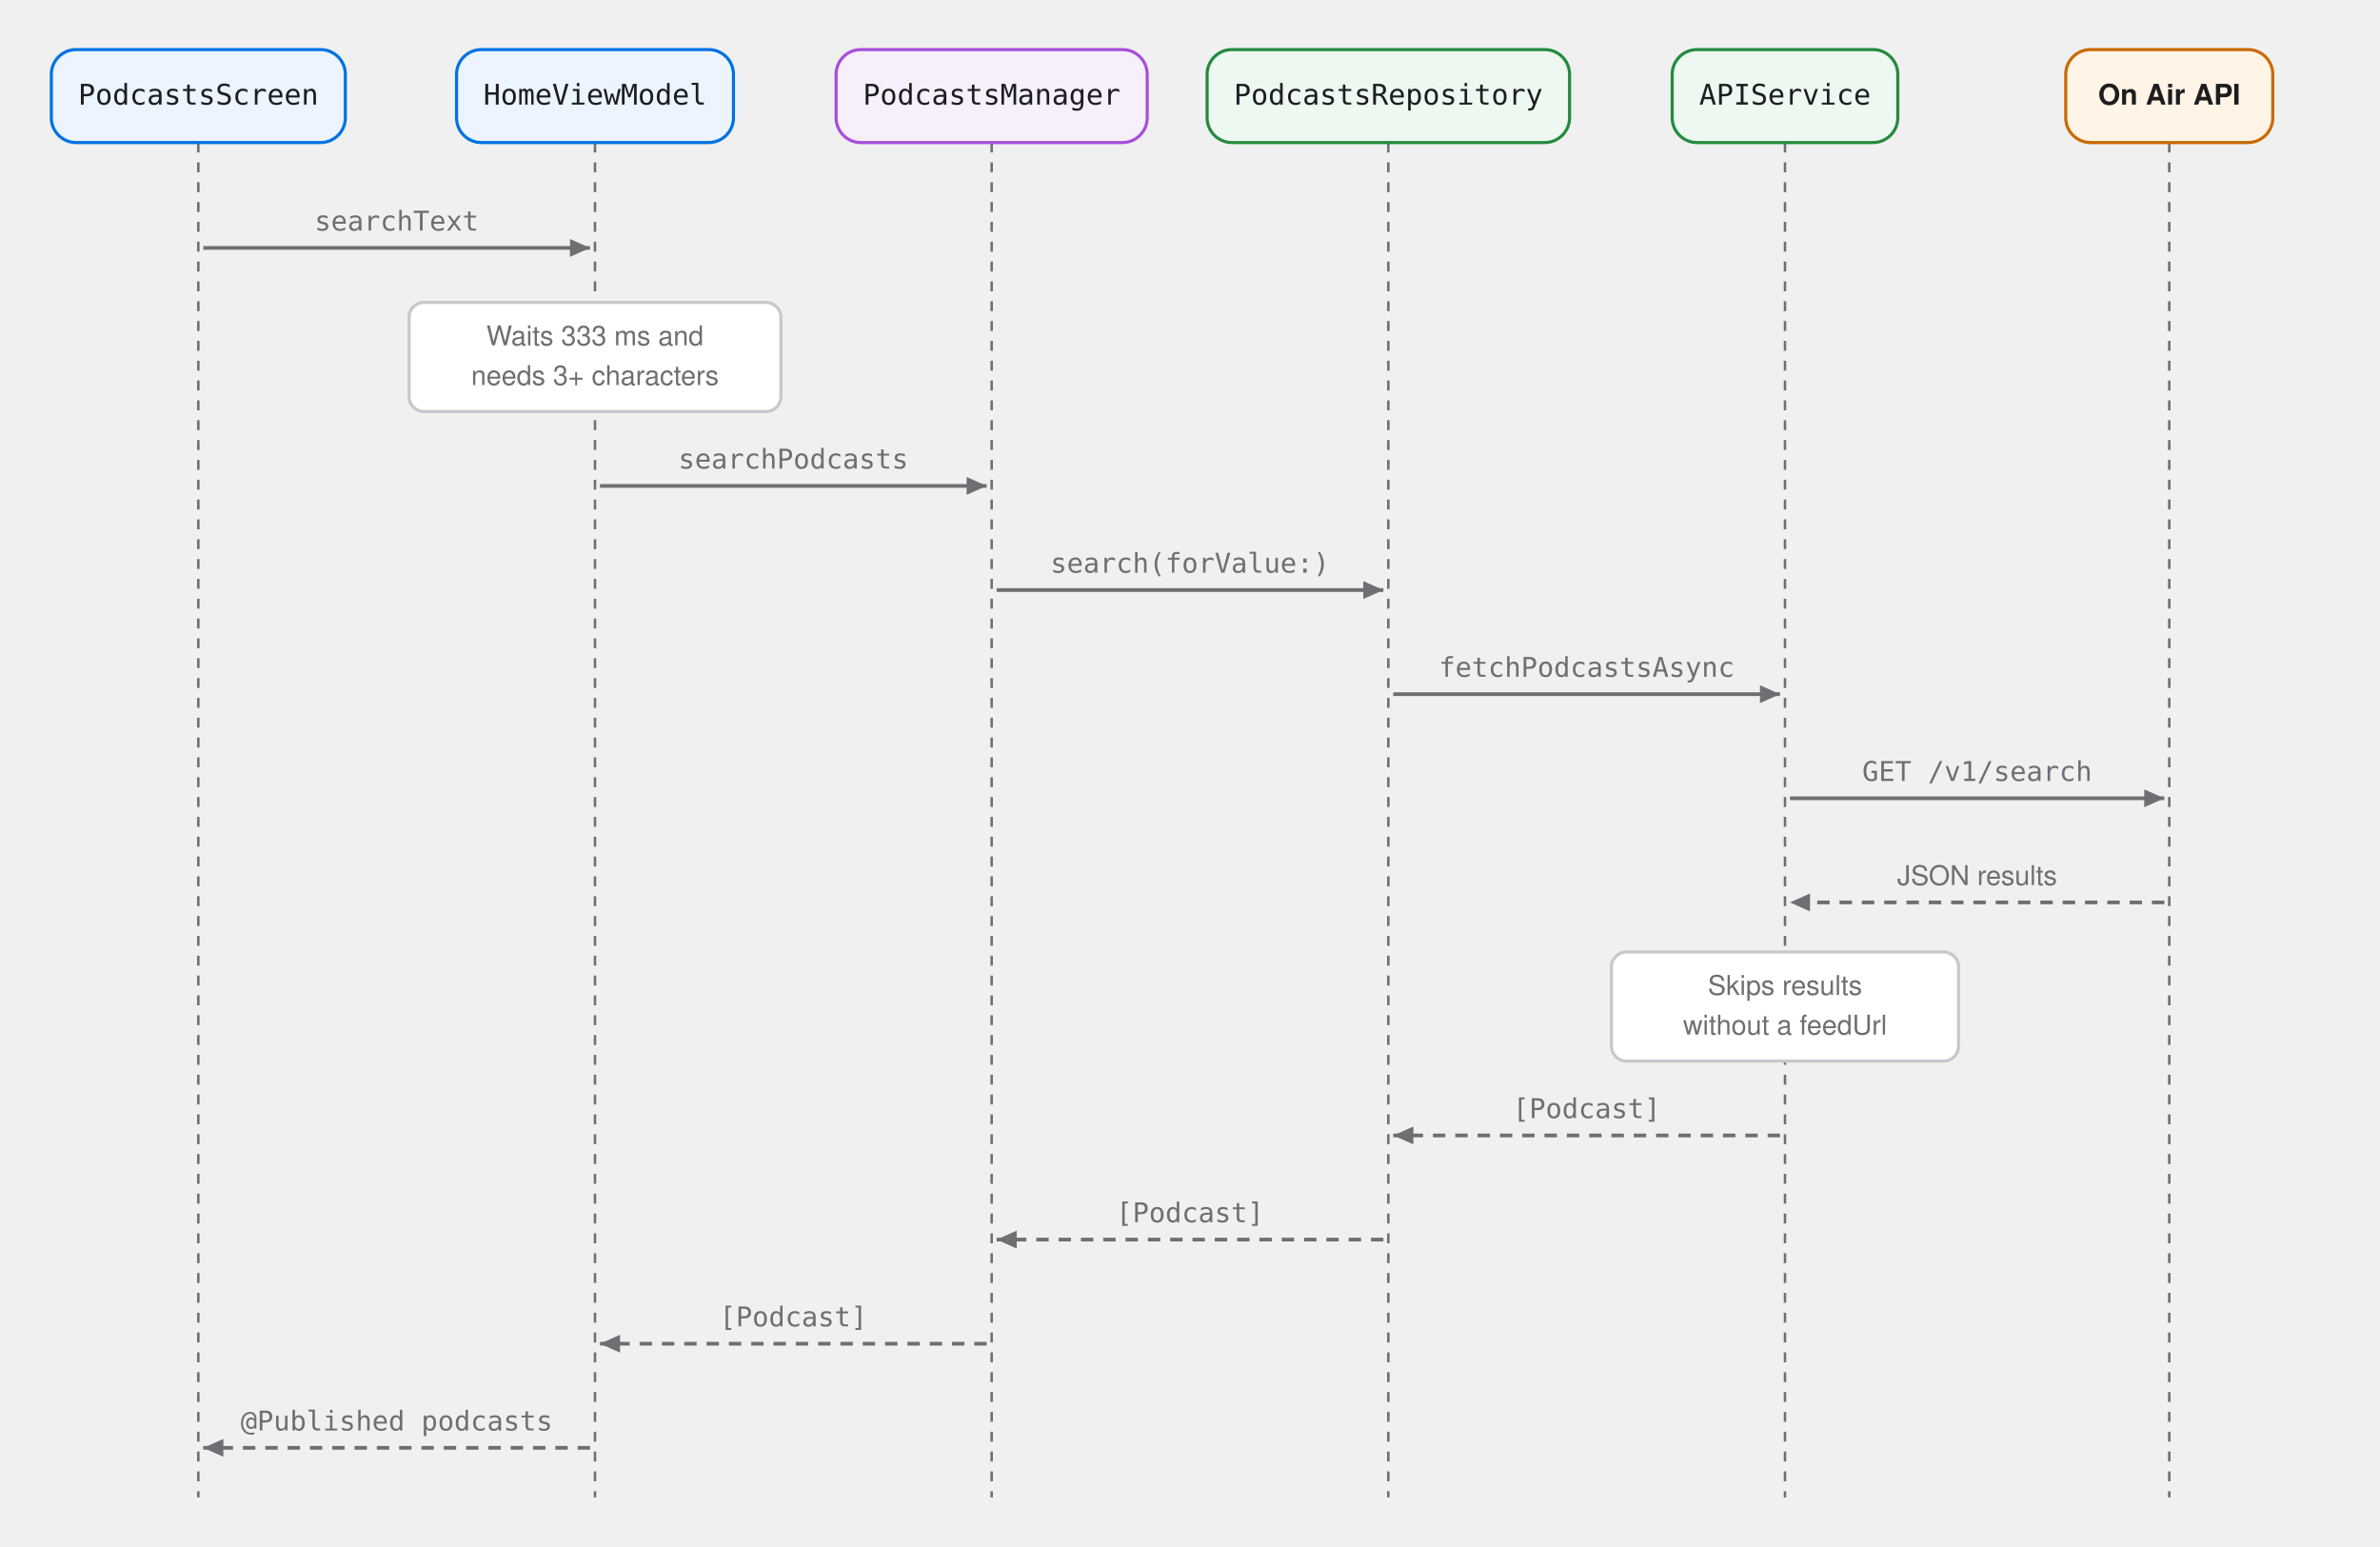
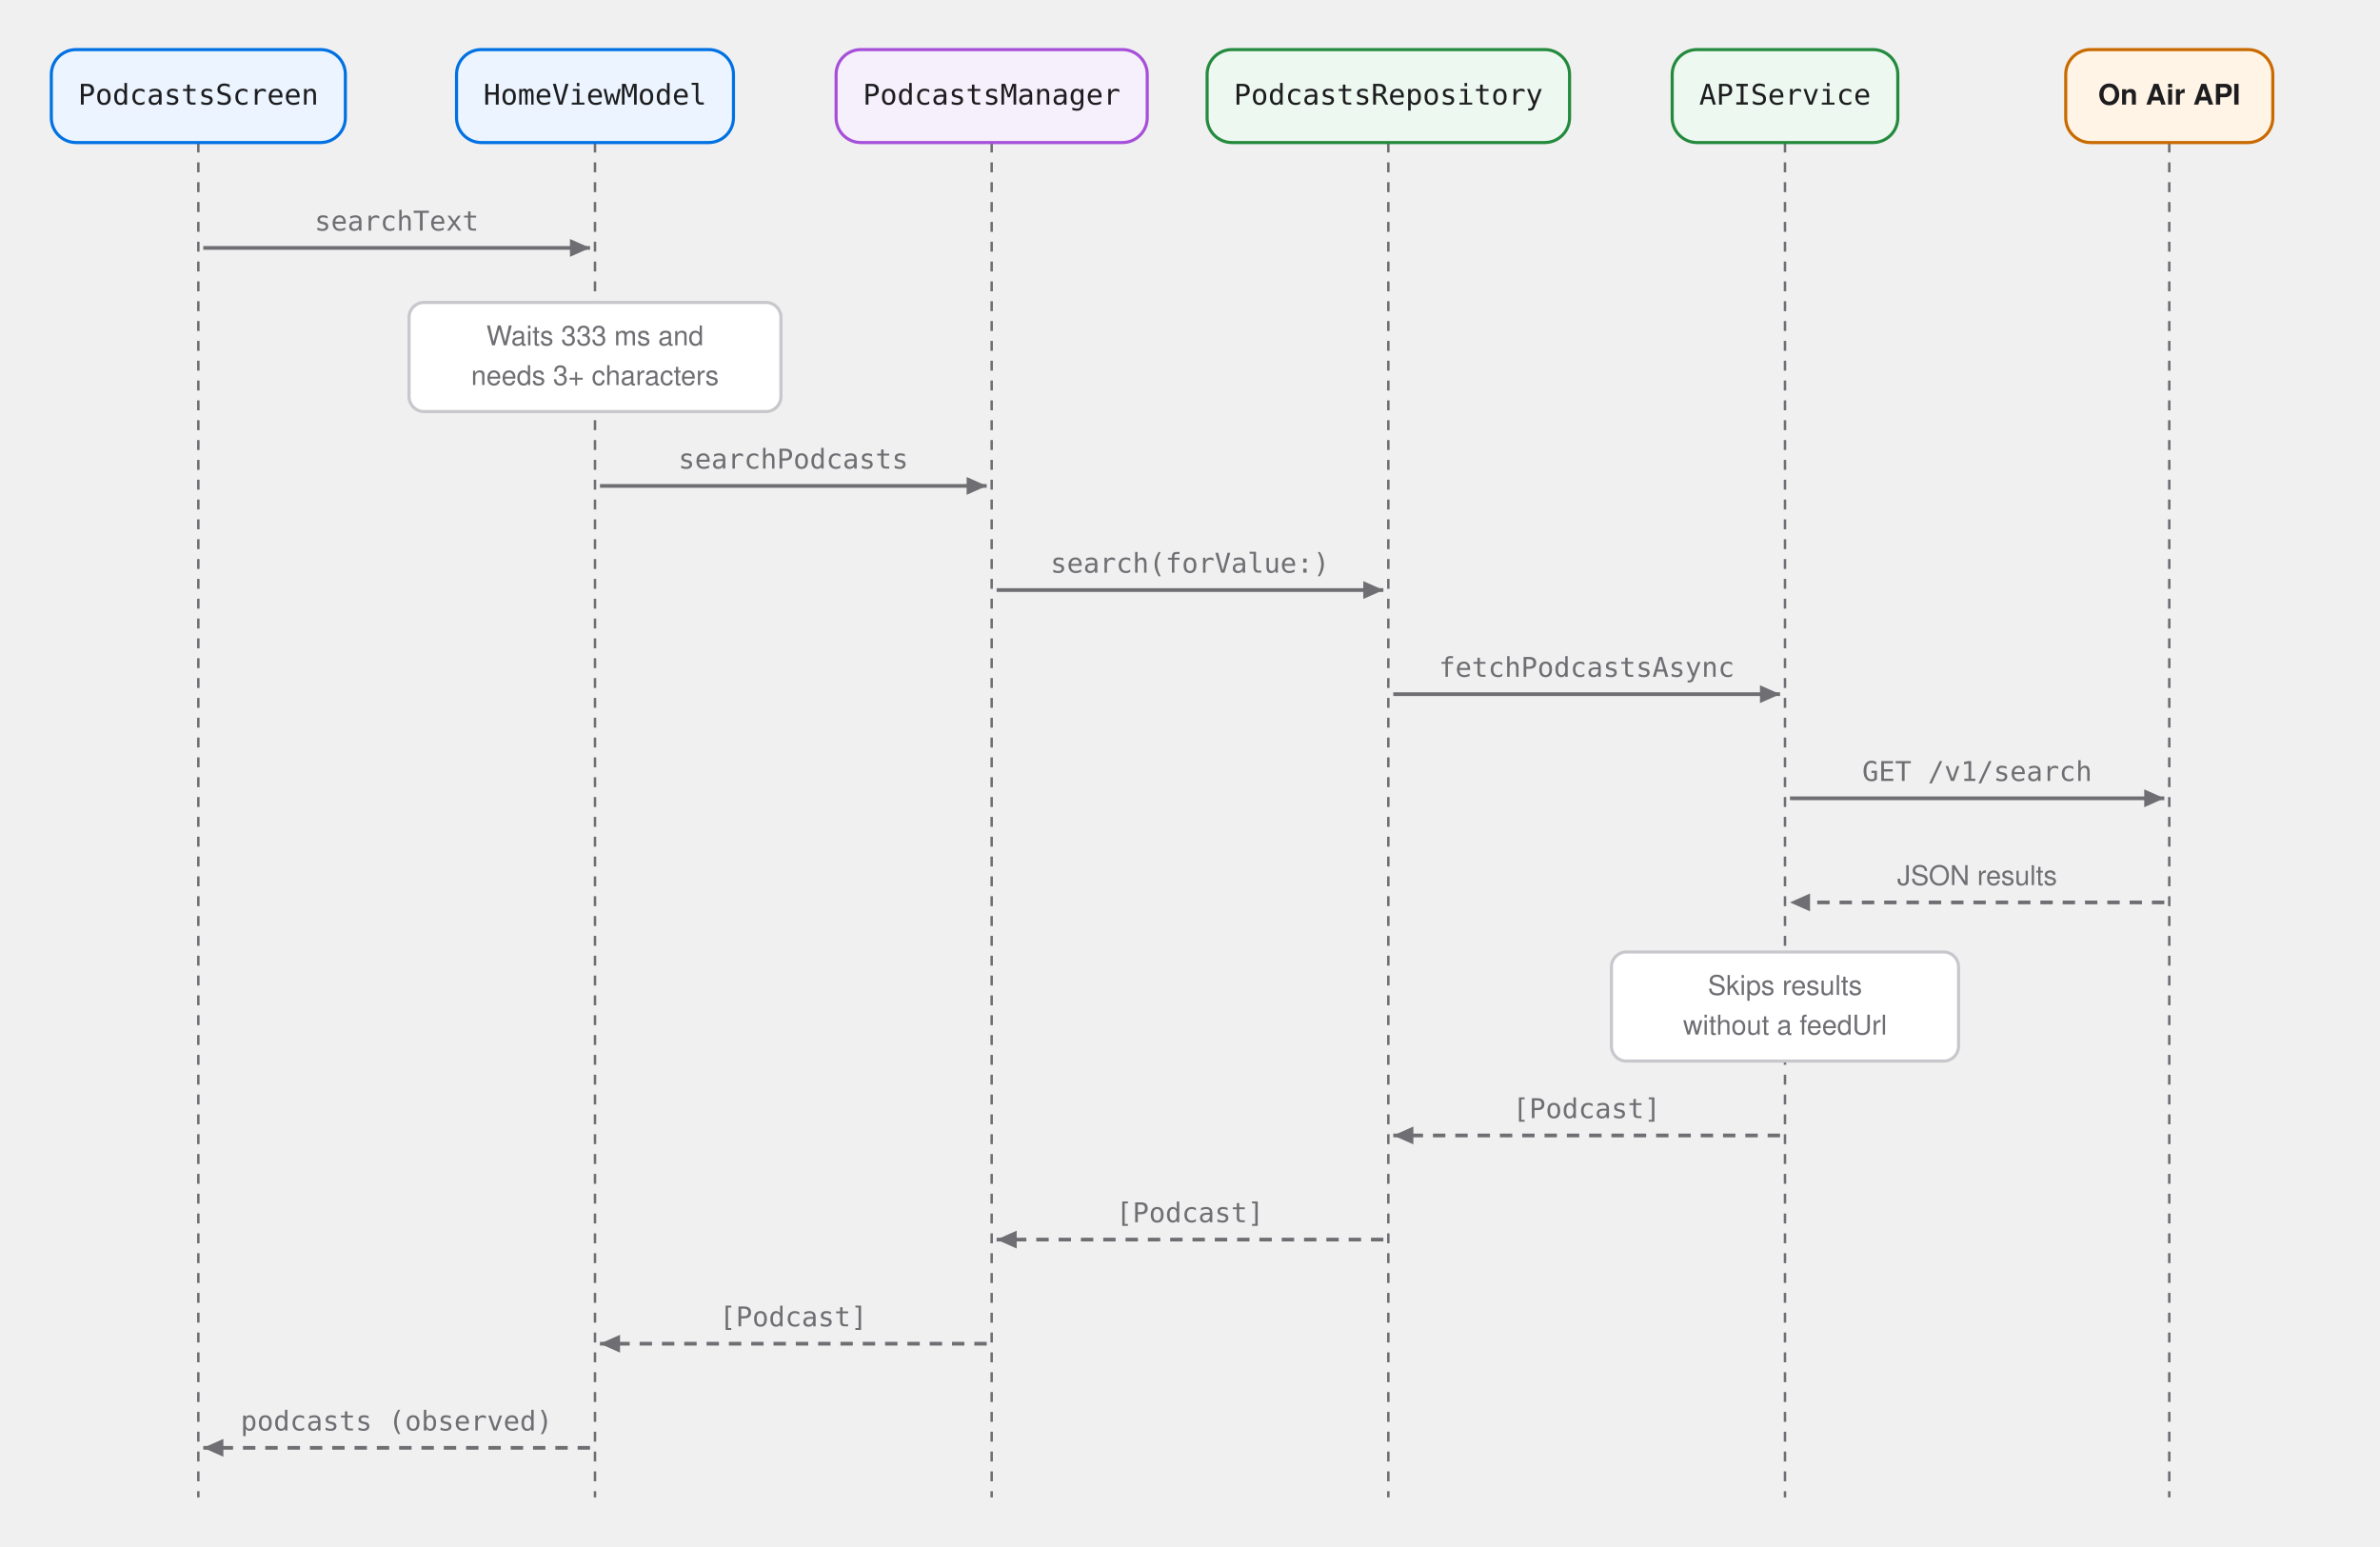
<svg xmlns="http://www.w3.org/2000/svg" width="960" height="624" viewBox="0 0 960 624">
  <defs>
    <marker id="head-line" viewBox="0 0 10 10" refX="9" refY="5" markerWidth="9" markerHeight="9" markerUnits="userSpaceOnUse" orient="auto-start-reverse">
      <path d="M0 1 L9 5 L0 9 z" fill="#6e6e73" />
    </marker>
    <marker id="head-neutral" viewBox="0 0 10 10" refX="9" refY="5" markerWidth="9" markerHeight="9" markerUnits="userSpaceOnUse" orient="auto-start-reverse">
      <path d="M0 1 L9 5 L0 9 z" fill="#c7c7cc" />
    </marker>
    <marker id="head-blue" viewBox="0 0 10 10" refX="9" refY="5" markerWidth="9" markerHeight="9" markerUnits="userSpaceOnUse" orient="auto-start-reverse">
      <path d="M0 1 L9 5 L0 9 z" fill="#0071e3" />
    </marker>
    <marker id="head-purple" viewBox="0 0 10 10" refX="9" refY="5" markerWidth="9" markerHeight="9" markerUnits="userSpaceOnUse" orient="auto-start-reverse">
      <path d="M0 1 L9 5 L0 9 z" fill="#a64fd9" />
    </marker>
    <marker id="head-green" viewBox="0 0 10 10" refX="9" refY="5" markerWidth="9" markerHeight="9" markerUnits="userSpaceOnUse" orient="auto-start-reverse">
      <path d="M0 1 L9 5 L0 9 z" fill="#248a3d" />
    </marker>
    <marker id="head-orange" viewBox="0 0 10 10" refX="9" refY="5" markerWidth="9" markerHeight="9" markerUnits="userSpaceOnUse" orient="auto-start-reverse">
      <path d="M0 1 L9 5 L0 9 z" fill="#c96a00" />
    </marker>
    <marker id="head-teal" viewBox="0 0 10 10" refX="9" refY="5" markerWidth="9" markerHeight="9" markerUnits="userSpaceOnUse" orient="auto-start-reverse">
      <path d="M0 1 L9 5 L0 9 z" fill="#0b8799" />
    </marker>
    <marker id="head-red" viewBox="0 0 10 10" refX="9" refY="5" markerWidth="9" markerHeight="9" markerUnits="userSpaceOnUse" orient="auto-start-reverse">
      <path d="M0 1 L9 5 L0 9 z" fill="#d70015" />
    </marker>
    <marker id="head-gray" viewBox="0 0 10 10" refX="9" refY="5" markerWidth="9" markerHeight="9" markerUnits="userSpaceOnUse" orient="auto-start-reverse">
      <path d="M0 1 L9 5 L0 9 z" fill="#8e8e93" />
    </marker>
    <filter id="shadow" x="-20%" y="-20%" width="140%" height="140%">
      <feDropShadow dx="0" dy="4" stdDeviation="7" flood-color="#000" flood-opacity="0.22" />
    </filter>
  </defs>
  <path d="M80 57.5 V604" stroke="#6e6e73" stroke-width="1" stroke-dasharray="4 4" />
  <path d="M240 57.5 V604" stroke="#6e6e73" stroke-width="1" stroke-dasharray="4 4" />
  <path d="M400 57.5 V604" stroke="#6e6e73" stroke-width="1" stroke-dasharray="4 4" />
  <path d="M560 57.5 V604" stroke="#6e6e73" stroke-width="1" stroke-dasharray="4 4" />
  <path d="M720 57.5 V604" stroke="#6e6e73" stroke-width="1" stroke-dasharray="4 4" />
  <path d="M875 57.5 V604" stroke="#6e6e73" stroke-width="1" stroke-dasharray="4 4" />
  <rect x="20.7" y="20" width="118.6" height="37.5" rx="10" fill="#ebf4ff" stroke="#0071e3" stroke-width="1.25" />
  <text x="80" y="42.2" font-family="ui-monospace, 'SF Mono', SFMono-Regular, Menlo, Consolas, monospace" font-size="11.5" fill="#1d1d1f" text-anchor="middle">PodcastsScreen</text>
  <rect x="184.15" y="20" width="111.7" height="37.5" rx="10" fill="#ebf4ff" stroke="#0071e3" stroke-width="1.25" />
  <text x="240" y="42.2" font-family="ui-monospace, 'SF Mono', SFMono-Regular, Menlo, Consolas, monospace" font-size="11.5" fill="#1d1d1f" text-anchor="middle">HomeViewModel</text>
  <rect x="337.25" y="20" width="125.5" height="37.5" rx="10" fill="#f6effc" stroke="#a64fd9" stroke-width="1.25" />
  <text x="400" y="42.2" font-family="ui-monospace, 'SF Mono', SFMono-Regular, Menlo, Consolas, monospace" font-size="11.5" fill="#1d1d1f" text-anchor="middle">PodcastsManager</text>
  <rect x="486.9" y="20" width="146.2" height="37.5" rx="10" fill="#ecf8f0" stroke="#248a3d" stroke-width="1.25" />
  <text x="560" y="42.2" font-family="ui-monospace, 'SF Mono', SFMono-Regular, Menlo, Consolas, monospace" font-size="11.5" fill="#1d1d1f" text-anchor="middle">PodcastsRepository</text>
  <rect x="674.5" y="20" width="91" height="37.5" rx="10" fill="#ecf8f0" stroke="#248a3d" stroke-width="1.25" />
  <text x="720" y="42.2" font-family="ui-monospace, 'SF Mono', SFMono-Regular, Menlo, Consolas, monospace" font-size="11.5" fill="#1d1d1f" text-anchor="middle">APIService</text>
  <rect x="833.237" y="20" width="83.525" height="37.5" rx="10" fill="#fff4e6" stroke="#c96a00" stroke-width="1.25" />
  <text x="875" y="42.2" font-family="-apple-system, BlinkMacSystemFont, 'SF Pro Text', 'Helvetica Neue', Helvetica, Arial, sans-serif" font-size="11.5" font-weight="600" fill="#1d1d1f" text-anchor="middle">On Air API</text>
  <path d="M82 100 L238 100" fill="none" stroke="#6e6e73" stroke-width="1.5" marker-end="url(#head-line)" />
  <text x="160" y="93" font-family="ui-monospace, 'SF Mono', SFMono-Regular, Menlo, Consolas, monospace" font-size="11" fill="#6e6e73" text-anchor="middle">searchText</text>
  <rect x="165" y="122" width="150" height="44" rx="6" fill="#ffffff" stroke="#c7c7cc" stroke-width="1.25" />
  <text x="240" y="139.3" font-family="-apple-system, BlinkMacSystemFont, 'SF Pro Text', 'Helvetica Neue', Helvetica, Arial, sans-serif" font-size="11" fill="#6e6e73" text-anchor="middle">Waits 333 ms and</text>
  <text x="240" y="155.3" font-family="-apple-system, BlinkMacSystemFont, 'SF Pro Text', 'Helvetica Neue', Helvetica, Arial, sans-serif" font-size="11" fill="#6e6e73" text-anchor="middle">needs 3+ characters</text>
  <path d="M242 196 L398 196" fill="none" stroke="#6e6e73" stroke-width="1.5" marker-end="url(#head-line)" />
  <text x="320" y="189" font-family="ui-monospace, 'SF Mono', SFMono-Regular, Menlo, Consolas, monospace" font-size="11" fill="#6e6e73" text-anchor="middle">searchPodcasts</text>
  <path d="M402 238 L558 238" fill="none" stroke="#6e6e73" stroke-width="1.5" marker-end="url(#head-line)" />
  <text x="480" y="231" font-family="ui-monospace, 'SF Mono', SFMono-Regular, Menlo, Consolas, monospace" font-size="11" fill="#6e6e73" text-anchor="middle">search(forValue:)</text>
  <path d="M562 280 L718 280" fill="none" stroke="#6e6e73" stroke-width="1.5" marker-end="url(#head-line)" />
  <text x="640" y="273" font-family="ui-monospace, 'SF Mono', SFMono-Regular, Menlo, Consolas, monospace" font-size="11" fill="#6e6e73" text-anchor="middle">fetchPodcastsAsync</text>
  <path d="M722 322 L873 322" fill="none" stroke="#6e6e73" stroke-width="1.5" marker-end="url(#head-line)" />
  <text x="797.5" y="315" font-family="ui-monospace, 'SF Mono', SFMono-Regular, Menlo, Consolas, monospace" font-size="11" fill="#6e6e73" text-anchor="middle">GET /v1/search</text>
  <path d="M873 364 L722 364" fill="none" stroke="#6e6e73" stroke-width="1.5" stroke-dasharray="5 4" marker-end="url(#head-line)" />
  <text x="797.5" y="357" font-family="-apple-system, BlinkMacSystemFont, 'SF Pro Text', 'Helvetica Neue', Helvetica, Arial, sans-serif" font-size="11" fill="#6e6e73" text-anchor="middle">JSON results</text>
  <rect x="650" y="384" width="140" height="44" rx="6" fill="#ffffff" stroke="#c7c7cc" stroke-width="1.25" />
  <text x="720" y="401.3" font-family="-apple-system, BlinkMacSystemFont, 'SF Pro Text', 'Helvetica Neue', Helvetica, Arial, sans-serif" font-size="11" fill="#6e6e73" text-anchor="middle">Skips results</text>
  <text x="720" y="417.3" font-family="-apple-system, BlinkMacSystemFont, 'SF Pro Text', 'Helvetica Neue', Helvetica, Arial, sans-serif" font-size="11" fill="#6e6e73" text-anchor="middle">without a feedUrl</text>
  <path d="M718 458 L562 458" fill="none" stroke="#6e6e73" stroke-width="1.5" stroke-dasharray="5 4" marker-end="url(#head-line)" />
  <text x="640" y="451" font-family="ui-monospace, 'SF Mono', SFMono-Regular, Menlo, Consolas, monospace" font-size="11" fill="#6e6e73" text-anchor="middle">[Podcast]</text>
  <path d="M558 500 L402 500" fill="none" stroke="#6e6e73" stroke-width="1.5" stroke-dasharray="5 4" marker-end="url(#head-line)" />
  <text x="480" y="493" font-family="ui-monospace, 'SF Mono', SFMono-Regular, Menlo, Consolas, monospace" font-size="11" fill="#6e6e73" text-anchor="middle">[Podcast]</text>
  <path d="M398 542 L242 542" fill="none" stroke="#6e6e73" stroke-width="1.5" stroke-dasharray="5 4" marker-end="url(#head-line)" />
  <text x="320" y="535" font-family="ui-monospace, 'SF Mono', SFMono-Regular, Menlo, Consolas, monospace" font-size="11" fill="#6e6e73" text-anchor="middle">[Podcast]</text>
  <path d="M238 584 L82 584" fill="none" stroke="#6e6e73" stroke-width="1.5" stroke-dasharray="5 4" marker-end="url(#head-line)" />
-   <text x="160" y="577" font-family="ui-monospace, 'SF Mono', SFMono-Regular, Menlo, Consolas, monospace" font-size="11" fill="#6e6e73" text-anchor="middle">@Published podcasts</text>
+   <text x="160" y="577" font-family="ui-monospace, 'SF Mono', SFMono-Regular, Menlo, Consolas, monospace" font-size="11" fill="#6e6e73" text-anchor="middle">podcasts (observed)</text>
</svg>
